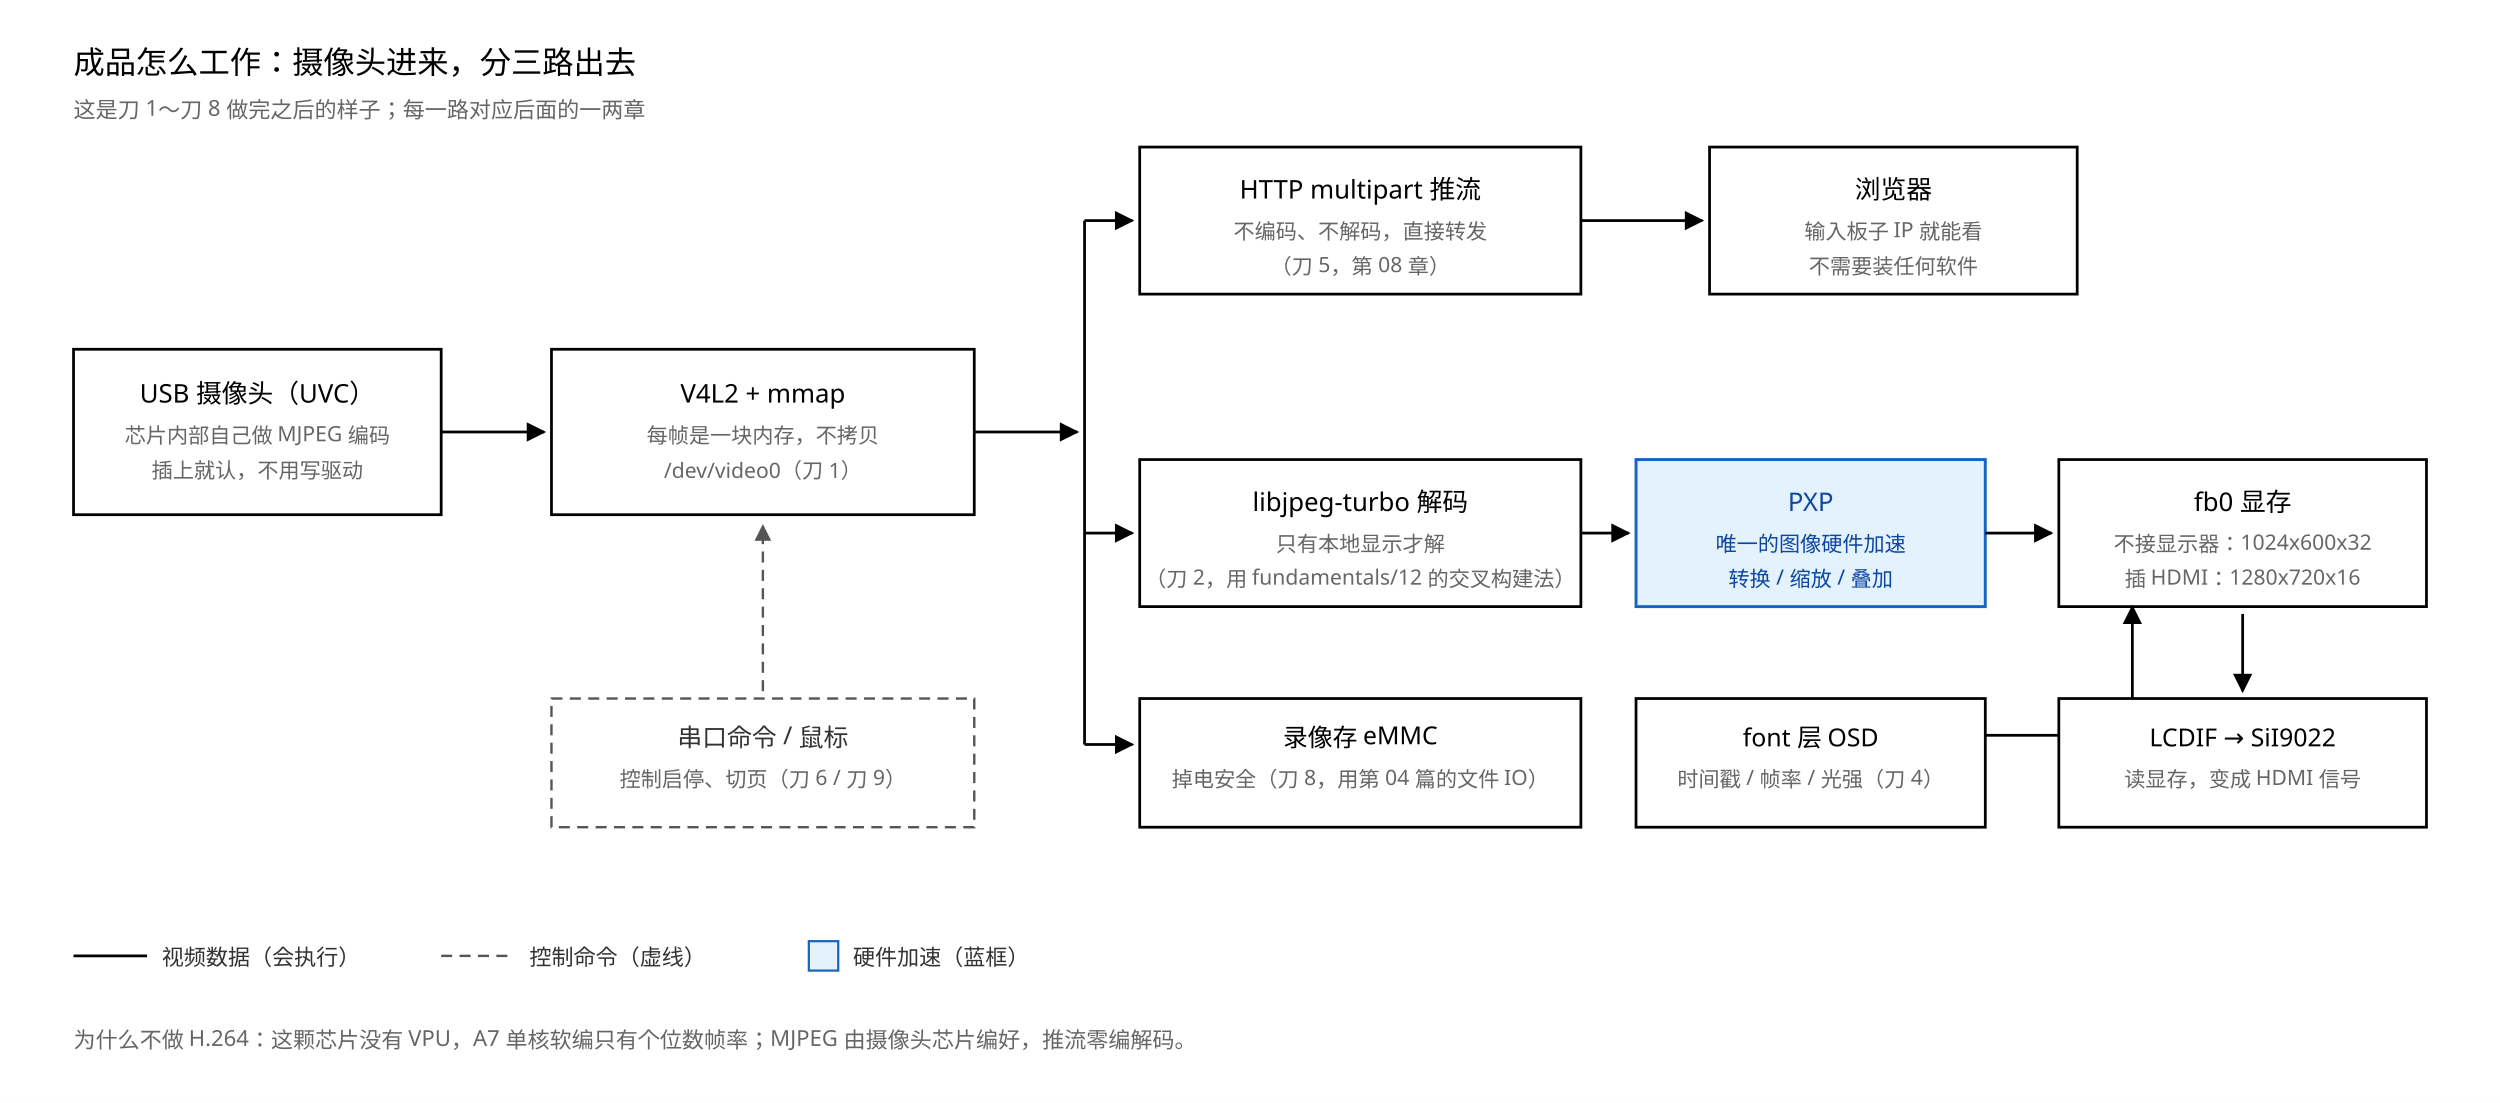
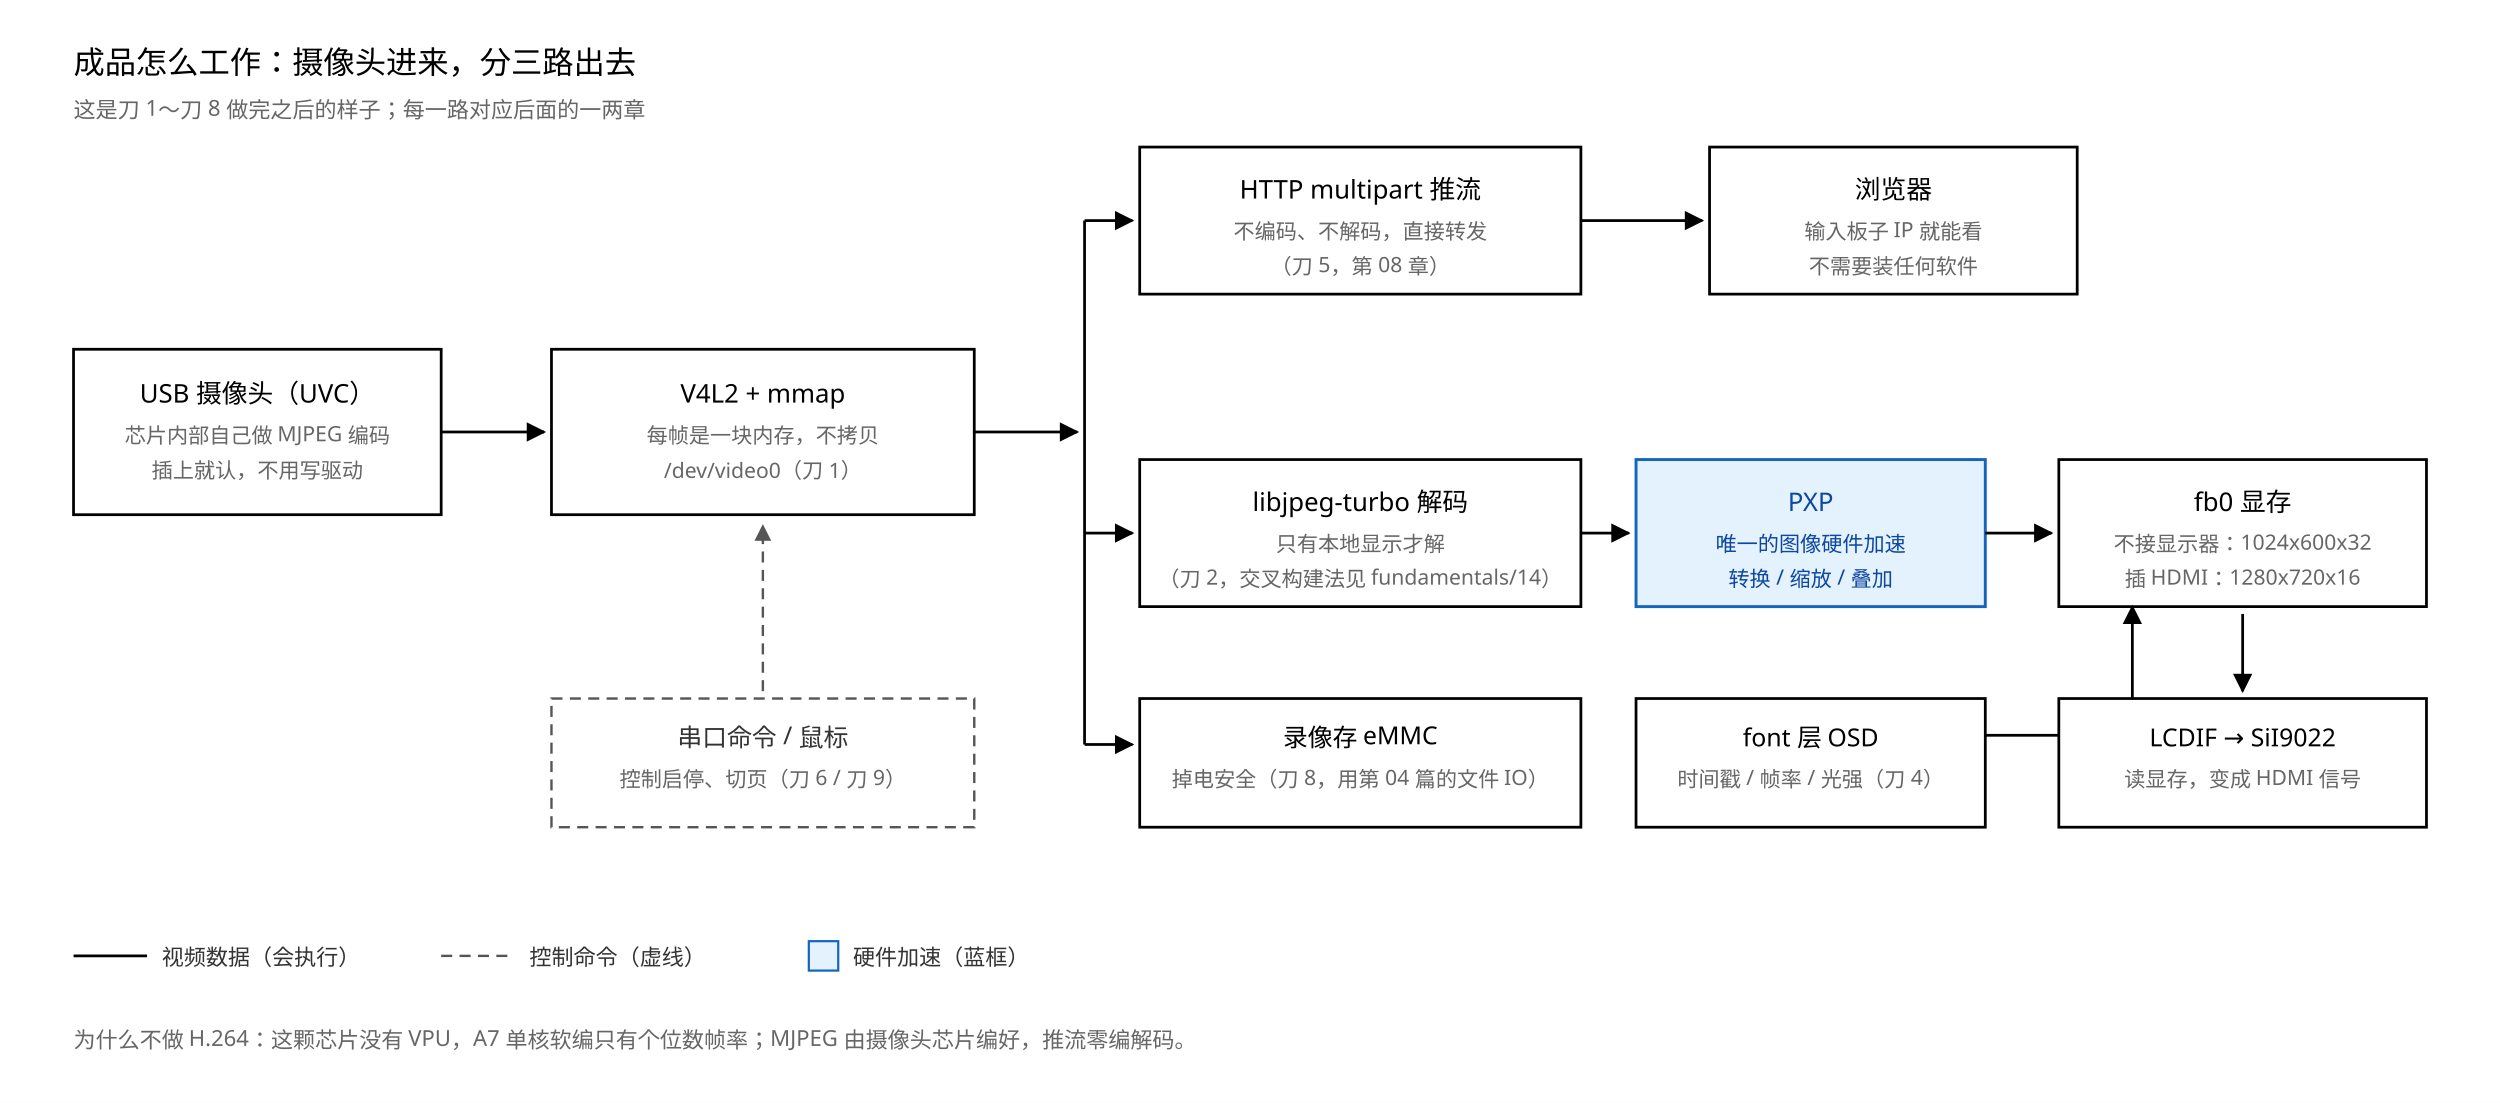
<svg xmlns="http://www.w3.org/2000/svg" width="1360" height="600" viewBox="0 0 1360 600" font-family="Microsoft YaHei, PingFang SC, sans-serif">
  <rect x="0" y="0" width="1360" height="600" fill="#ffffff" />
  <defs>
    <marker id="arr" viewBox="0 0 10 10" refX="9" refY="5" markerWidth="7" markerHeight="7" orient="auto-start-reverse">
      <path d="M 0 0 L 10 5 L 0 10 z" fill="#000000" />
    </marker>
    <marker id="arrG" viewBox="0 0 10 10" refX="9" refY="5" markerWidth="7" markerHeight="7" orient="auto-start-reverse">
      <path d="M 0 0 L 10 5 L 0 10 z" fill="#555555" />
    </marker>
    <marker id="arrB" viewBox="0 0 10 10" refX="9" refY="5" markerWidth="7" markerHeight="7" orient="auto-start-reverse">
      <path d="M 0 0 L 10 5 L 0 10 z" fill="#1565c0" />
    </marker>
  </defs>
  <text x="40" y="40" font-size="17" fill="#000000">成品怎么工作：摄像头进来，分三路出去</text>
  <text x="40" y="64" font-size="12" fill="#666666">这是刀 1～刀 8 做完之后的样子；每一路对应后面的一两章</text>
  <rect x="40" y="190" width="200" height="90" fill="#ffffff" stroke="#000000" stroke-width="1.5" />
  <text x="140" y="219" font-size="14" text-anchor="middle" fill="#000000">USB 摄像头（UVC）</text>
  <text x="140" y="241" font-size="11.5" text-anchor="middle" fill="#666666">芯片内部自己做 MJPEG 编码</text>
  <text x="140" y="260" font-size="11.5" text-anchor="middle" fill="#666666">插上就认，不用写驱动</text>
  <rect x="300" y="190" width="230" height="90" fill="#ffffff" stroke="#000000" stroke-width="1.5" />
  <text x="415" y="219" font-size="14" text-anchor="middle" fill="#000000">V4L2 + mmap</text>
  <text x="415" y="241" font-size="11.5" text-anchor="middle" fill="#666666">每帧是一块内存，不拷贝</text>
  <text x="415" y="260" font-size="11.5" text-anchor="middle" fill="#666666">/dev/video0（刀 1）</text>
  <line x1="240" y1="235" x2="296" y2="235" stroke="#000000" stroke-width="1.5" marker-end="url(#arr)" />
  <line x1="530" y1="235" x2="586" y2="235" stroke="#000000" stroke-width="1.5" marker-end="url(#arr)" />
  <line x1="590" y1="120" x2="590" y2="405" stroke="#000000" stroke-width="1.5" />
  <line x1="590" y1="120" x2="616" y2="120" stroke="#000000" stroke-width="1.5" marker-end="url(#arr)" />
  <rect x="620" y="80" width="240" height="80" fill="#ffffff" stroke="#000000" stroke-width="1.5" />
  <text x="740" y="108" font-size="14" text-anchor="middle" fill="#000000">HTTP multipart 推流</text>
  <text x="740" y="130" font-size="11.5" text-anchor="middle" fill="#666666">不编码、不解码，直接转发</text>
  <text x="740" y="149" font-size="11.5" text-anchor="middle" fill="#666666">（刀 5，第 08 章）</text>
  <line x1="860" y1="120" x2="926" y2="120" stroke="#000000" stroke-width="1.5" marker-end="url(#arr)" />
  <rect x="930" y="80" width="200" height="80" fill="#ffffff" stroke="#000000" stroke-width="1.5" />
  <text x="1030" y="108" font-size="14" text-anchor="middle" fill="#000000">浏览器</text>
  <text x="1030" y="130" font-size="11.5" text-anchor="middle" fill="#666666">输入板子 IP 就能看</text>
  <text x="1030" y="149" font-size="11.5" text-anchor="middle" fill="#666666">不需要装任何软件</text>
  <line x1="590" y1="290" x2="616" y2="290" stroke="#000000" stroke-width="1.5" marker-end="url(#arr)" />
  <rect x="620" y="250" width="240" height="80" fill="#ffffff" stroke="#000000" stroke-width="1.5" />
  <text x="740" y="278" font-size="14" text-anchor="middle" fill="#000000">libjpeg-turbo 解码</text>
  <text x="740" y="300" font-size="11.5" text-anchor="middle" fill="#666666">只有本地显示才解</text>
-   <text x="740" y="319" font-size="11.5" text-anchor="middle" fill="#666666">（刀 2，用 fundamentals/12 的交叉构建法）</text>
+   <text x="740" y="319" font-size="11.5" text-anchor="middle" fill="#666666">（刀 2，交叉构建法见 fundamentals/14）</text>
  <line x1="860" y1="290" x2="886" y2="290" stroke="#000000" stroke-width="1.5" marker-end="url(#arr)" />
  <rect x="890" y="250" width="190" height="80" fill="#e3f2fd" stroke="#1565c0" stroke-width="1.6" />
  <text x="985" y="278" font-size="14" text-anchor="middle" fill="#0d47a1">PXP</text>
  <text x="985" y="300" font-size="11.5" text-anchor="middle" fill="#0d47a1">唯一的图像硬件加速</text>
  <text x="985" y="319" font-size="11.5" text-anchor="middle" fill="#0d47a1">转换 / 缩放 / 叠加</text>
  <line x1="1080" y1="290" x2="1116" y2="290" stroke="#000000" stroke-width="1.5" marker-end="url(#arr)" />
  <rect x="1120" y="250" width="200" height="80" fill="#ffffff" stroke="#000000" stroke-width="1.5" />
  <text x="1220" y="278" font-size="14" text-anchor="middle" fill="#000000">fb0 显存</text>
  <text x="1220" y="300" font-size="11.5" text-anchor="middle" fill="#666666">不接显示器：1024x600x32</text>
  <text x="1220" y="319" font-size="11.5" text-anchor="middle" fill="#666666">插 HDMI：1280x720x16</text>
  <rect x="890" y="380" width="190" height="70" fill="#ffffff" stroke="#000000" stroke-width="1.5" />
  <text x="985" y="406" font-size="13.5" text-anchor="middle" fill="#000000">font 层 OSD</text>
  <text x="985" y="428" font-size="11.5" text-anchor="middle" fill="#666666">时间戳 / 帧率 / 光强（刀 4）</text>
  <path d="M 1080 400 H 1160 V 330" fill="none" stroke="#000000" stroke-width="1.5" marker-end="url(#arr)" />
  <line x1="590" y1="405" x2="616" y2="405" stroke="#000000" stroke-width="1.5" marker-end="url(#arr)" />
  <rect x="620" y="380" width="240" height="70" fill="#ffffff" stroke="#000000" stroke-width="1.5" />
  <text x="740" y="406" font-size="13.5" text-anchor="middle" fill="#000000">录像存 eMMC</text>
  <text x="740" y="428" font-size="11.5" text-anchor="middle" fill="#666666">掉电安全（刀 8，用第 04 篇的文件 IO）</text>
  <rect x="300" y="380" width="230" height="70" fill="#ffffff" stroke="#555555" stroke-width="1.3" stroke-dasharray="6 4" />
  <text x="415" y="406" font-size="13.5" text-anchor="middle" fill="#333333">串口命令 / 鼠标</text>
  <text x="415" y="428" font-size="11.5" text-anchor="middle" fill="#666666">控制启停、切页（刀 6 / 刀 9）</text>
  <line x1="415" y1="376" x2="415" y2="286" stroke="#555555" stroke-width="1.3" stroke-dasharray="6 4" marker-end="url(#arrG)" />
  <line x1="1220" y1="334" x2="1220" y2="376" stroke="#000000" stroke-width="1.5" marker-end="url(#arr)" />
  <rect x="1120" y="380" width="200" height="70" fill="#ffffff" stroke="#000000" stroke-width="1.5" />
  <text x="1220" y="406" font-size="13.5" text-anchor="middle" fill="#000000">LCDIF → SiI9022</text>
  <text x="1220" y="428" font-size="11.5" text-anchor="middle" fill="#666666">读显存，变成 HDMI 信号</text>
  <line x1="40" y1="520" x2="80" y2="520" stroke="#000000" stroke-width="1.5" />
  <text x="88" y="525" font-size="12" fill="#333333">视频数据（会执行）</text>
  <line x1="240" y1="520" x2="280" y2="520" stroke="#555555" stroke-width="1.3" stroke-dasharray="6 4" />
  <text x="288" y="525" font-size="12" fill="#333333">控制命令（虚线）</text>
  <rect x="440" y="512" width="16" height="16" fill="#e3f2fd" stroke="#1565c0" stroke-width="1.2" />
  <text x="464" y="525" font-size="12" fill="#333333">硬件加速（蓝框）</text>
  <text x="40" y="570" font-size="12" fill="#666666">为什么不做 H.264：这颗芯片没有 VPU，A7 单核软编只有个位数帧率；MJPEG 由摄像头芯片编好，推流零编解码。</text>
</svg>
